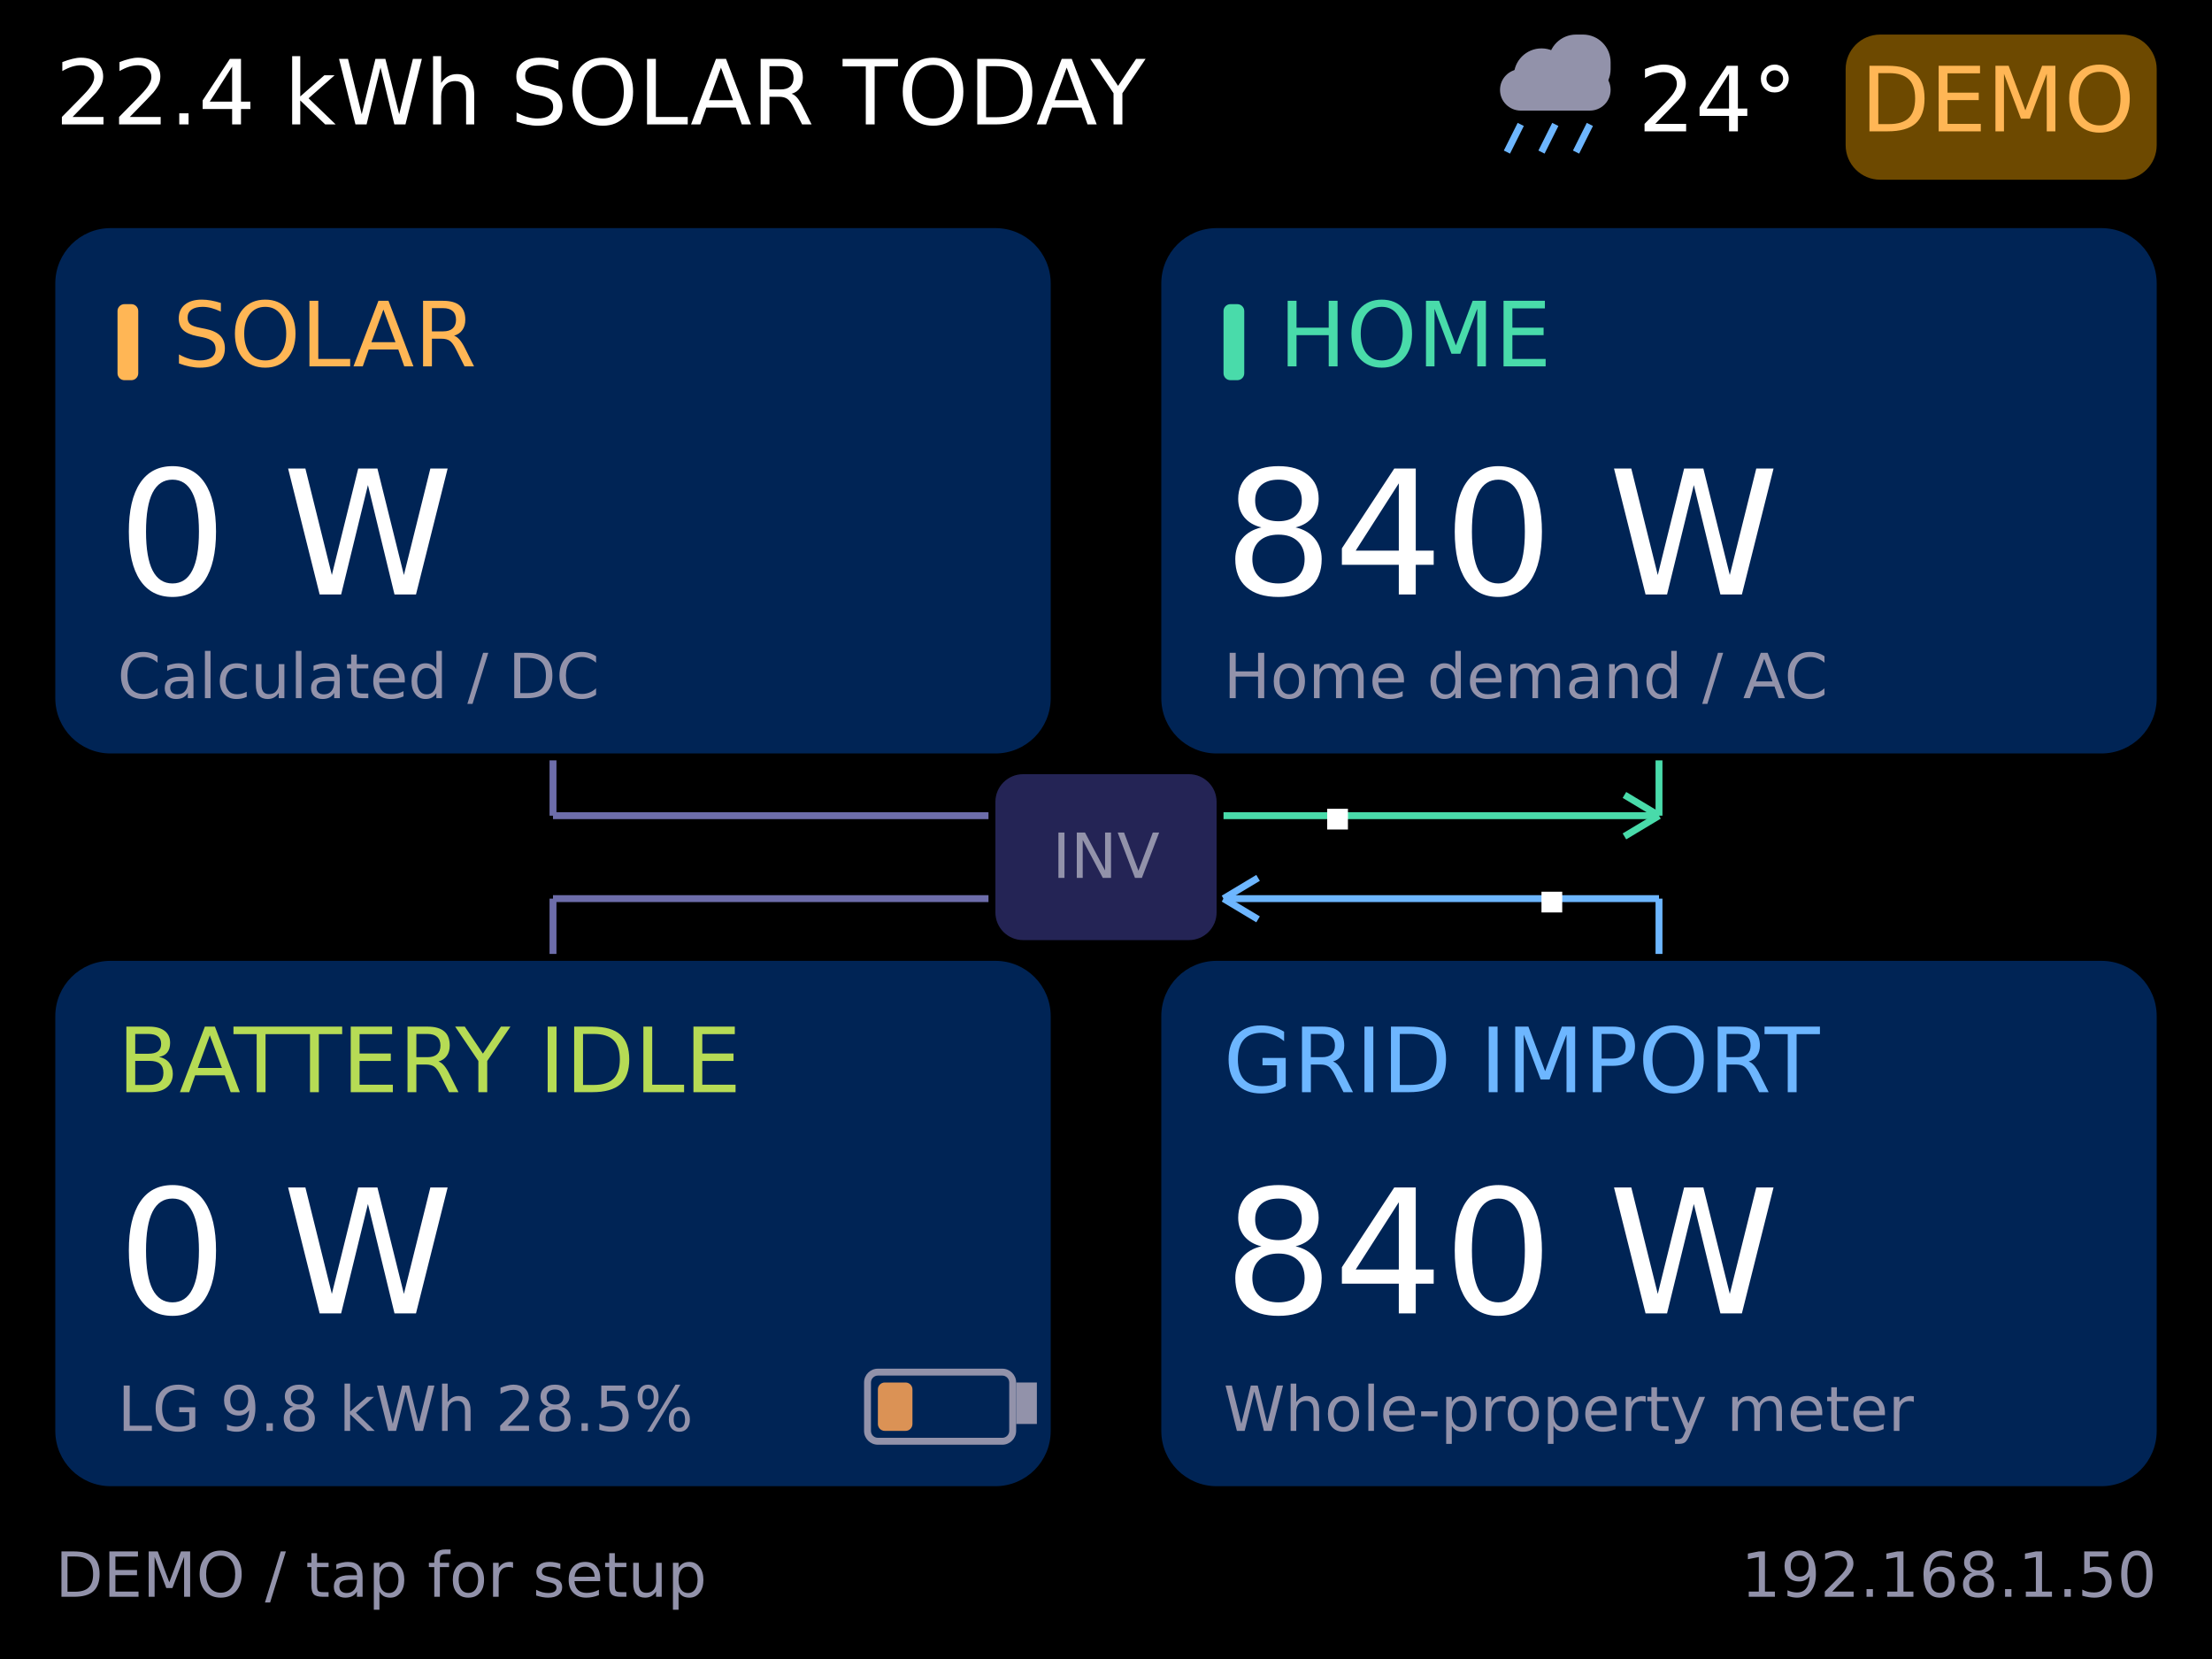
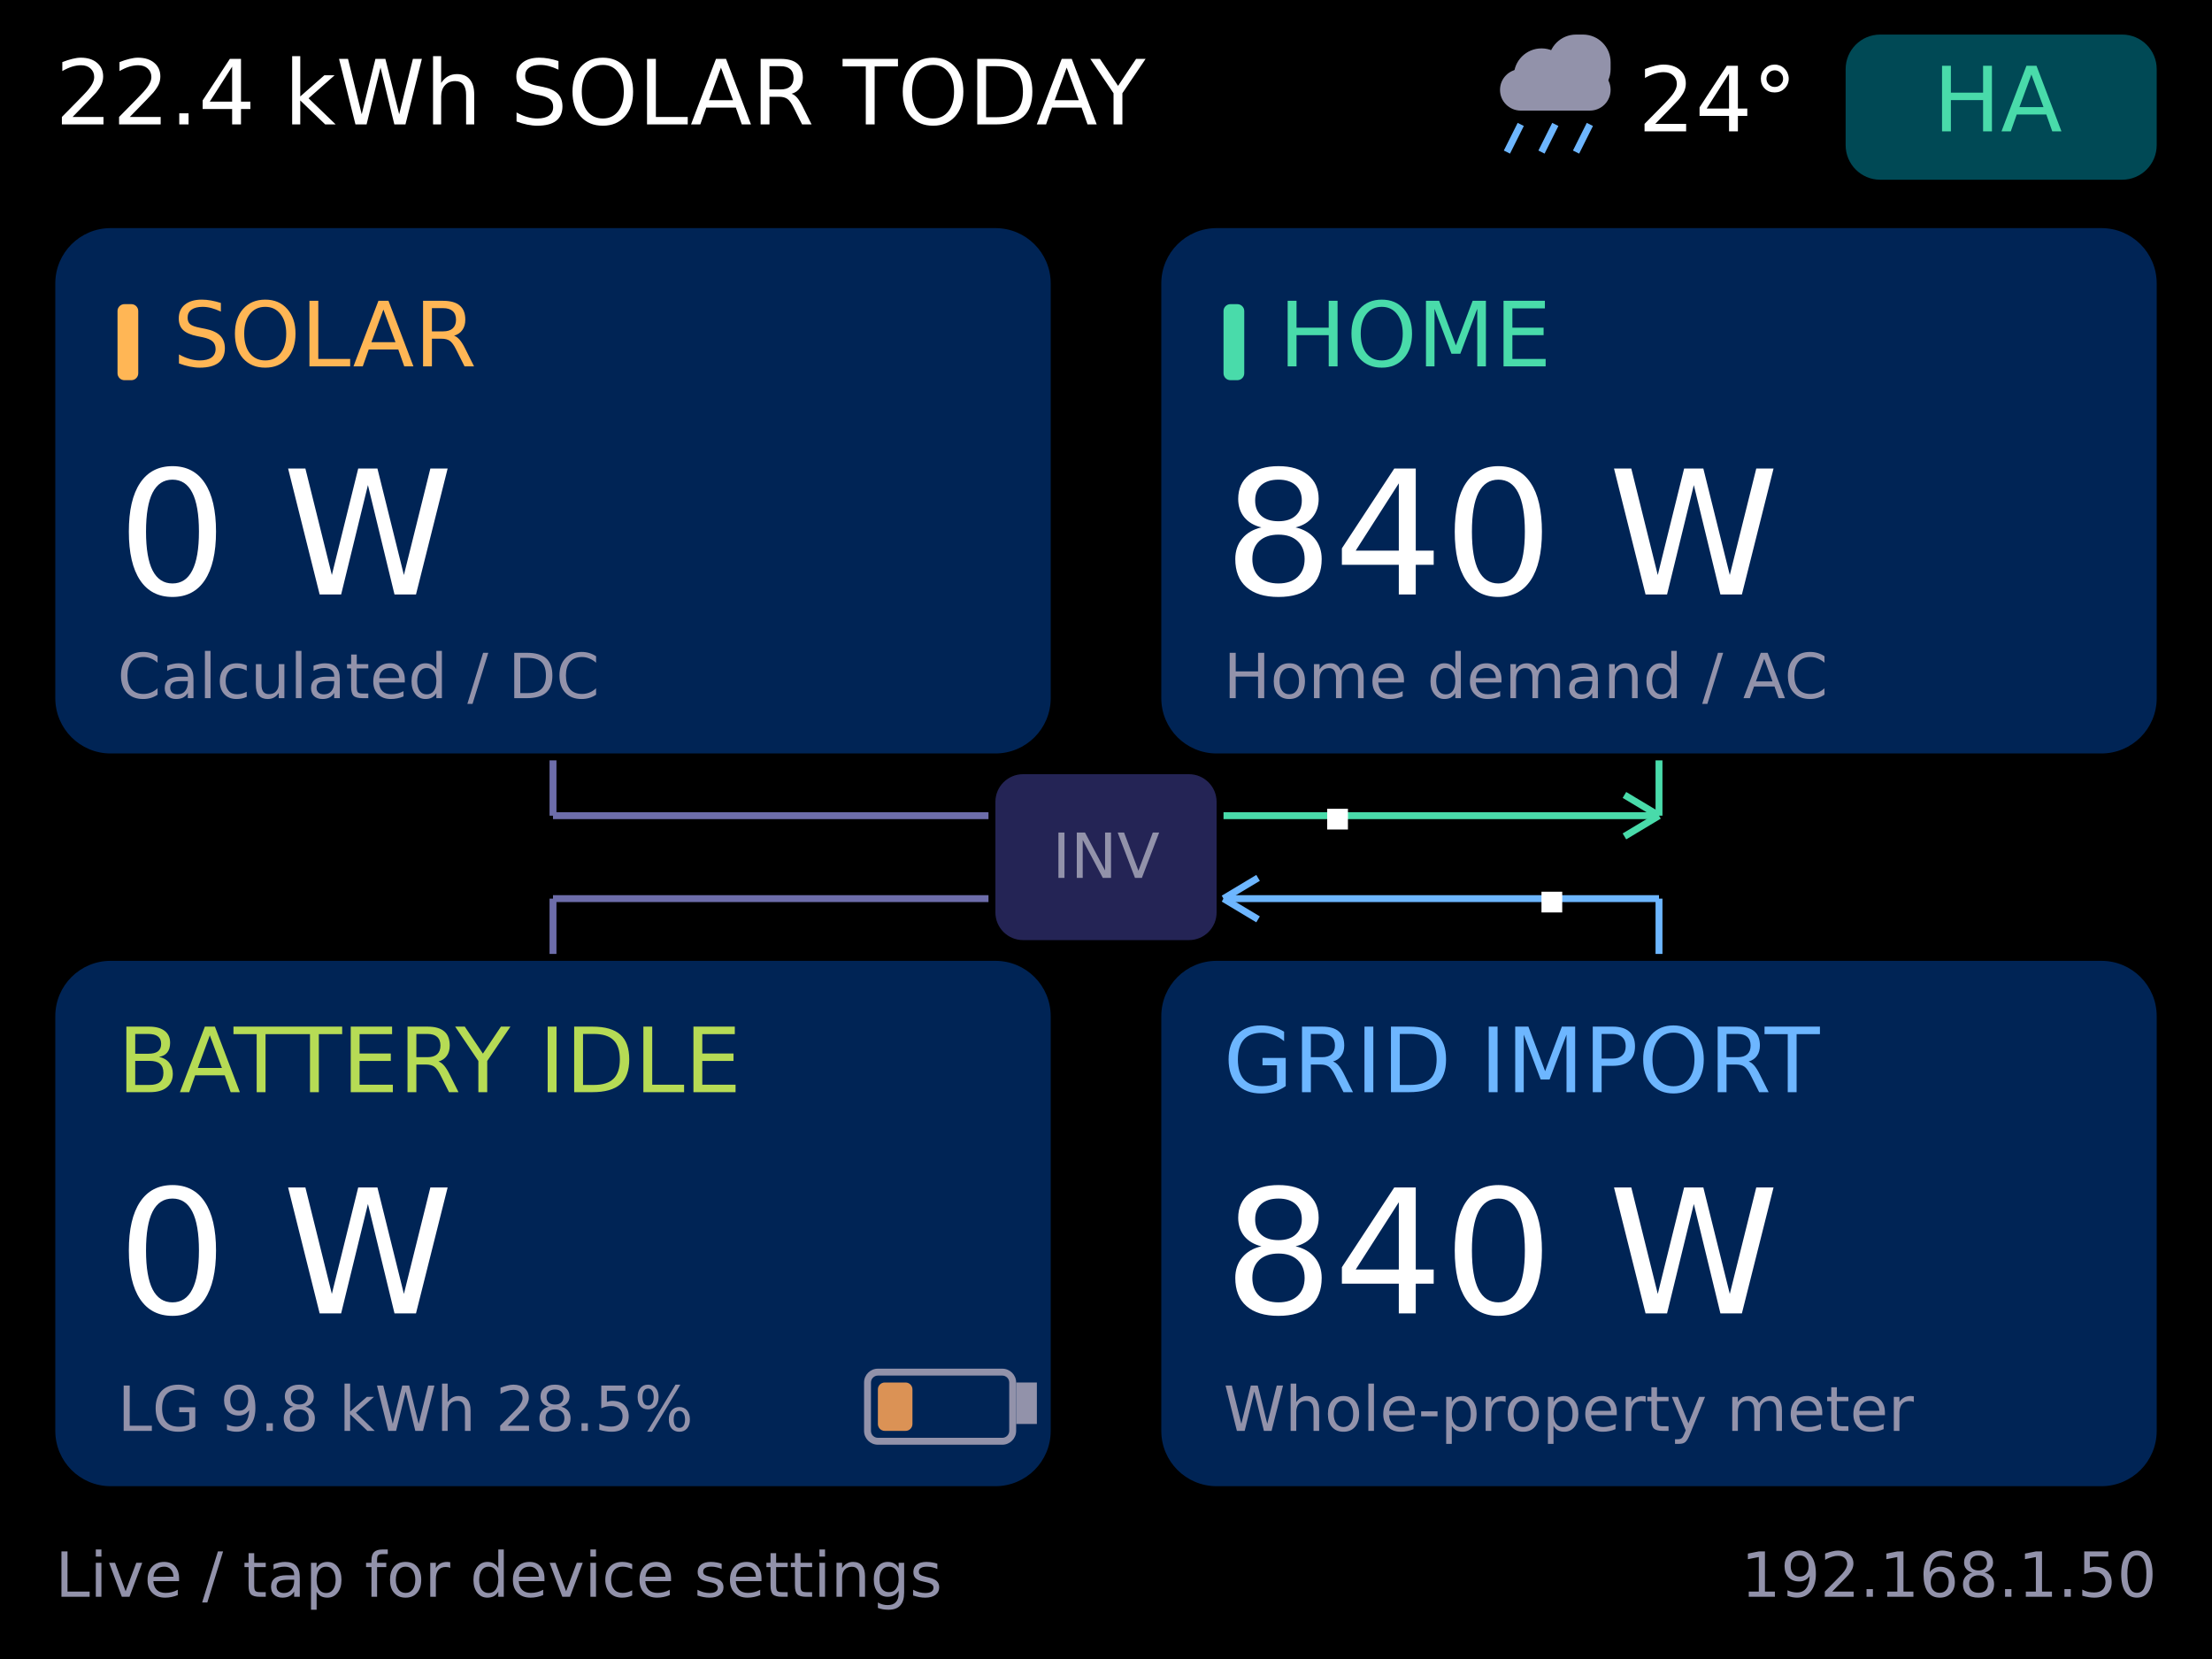
<svg xmlns="http://www.w3.org/2000/svg" width="960" height="720" viewBox="0 0 320 240">
  <style>text{font-family:DejaVu Sans,sans-serif}</style>
  <rect x="0" y="0" width="320" height="240" rx="0" fill="#000000" />
  <text x="8" y="18" font-size="13" text-anchor="start" fill="#ffffff">22.4 kWh SOLAR TODAY</text>
  <text x="260" y="19" font-size="13" text-anchor="end" fill="#ffffff">24°</text>
  <rect x="217" y="10" width="16" height="6" rx="3" fill="#9292aa" />
  <rect x="219" y="7" width="8" height="8" rx="4" fill="#9292aa" />
  <rect x="224" y="5" width="9" height="9" rx="4" fill="#9292aa" />
  <path d="M220 18 L218 22" fill="none" stroke="#6db6ff" />
  <path d="M225 18 L223 22" fill="none" stroke="#6db6ff" />
  <path d="M230 18 L228 22" fill="none" stroke="#6db6ff" />
-   <rect x="267" y="5" width="45" height="21" rx="5" fill="#6d4900" />
-   <text x="289" y="19" font-size="13" text-anchor="middle" fill="#ffb655">DEMO</text>
+   <rect x="267" y="5" width="45" height="21" rx="5" fill="#004955" />
+   <text x="289" y="19" font-size="13" text-anchor="middle" fill="#49dbaa">HA</text>
  <rect x="8" y="33" width="144" height="76" rx="8" fill="#002455" />
  <rect x="168" y="33" width="144" height="76" rx="8" fill="#002455" />
  <rect x="8" y="139" width="144" height="76" rx="8" fill="#002455" />
  <rect x="168" y="139" width="144" height="76" rx="8" fill="#002455" />
  <rect x="17" y="44" width="3" height="11" rx="1" fill="#ffb655" />
  <text x="25" y="53" font-size="13" text-anchor="start" fill="#ffb655">SOLAR</text>
  <text x="17" y="86" font-size="25" text-anchor="start" fill="#ffffff">0 W</text>
  <text x="17" y="101" font-size="9" text-anchor="start" fill="#9292aa">Calculated / DC</text>
  <rect x="177" y="44" width="3" height="11" rx="1" fill="#49dbaa" />
  <text x="185" y="53" font-size="13" text-anchor="start" fill="#49dbaa">HOME</text>
  <text x="177" y="86" font-size="25" text-anchor="start" fill="#ffffff">840 W</text>
  <text x="177" y="101" font-size="9" text-anchor="start" fill="#9292aa">Home demand / AC</text>
  <text x="17" y="158" font-size="13" text-anchor="start" fill="#b6db55">BATTERY IDLE</text>
  <text x="17" y="190" font-size="25" text-anchor="start" fill="#ffffff">0 W</text>
  <text x="17" y="207" font-size="9" text-anchor="start" fill="#9292aa">LG 9.8 kWh  28.5%</text>
  <rect x="125" y="198" width="22" height="11" rx="2" fill="#9292aa" />
  <rect x="147" y="200" width="3" height="6" rx="0" fill="#9292aa" />
  <rect x="126" y="199" width="20" height="9" rx="1" fill="#002455" />
  <rect x="127" y="200" width="5" height="7" rx="1" fill="#db9255" />
  <text x="177" y="158" font-size="13" text-anchor="start" fill="#6db6ff">GRID IMPORT</text>
  <text x="177" y="190" font-size="25" text-anchor="start" fill="#ffffff">840 W</text>
  <text x="177" y="207" font-size="9" text-anchor="start" fill="#9292aa">Whole-property meter</text>
  <path d="M80 110 L80 118" fill="none" stroke="#6d6daa" />
  <path d="M80 118 L143 118" fill="none" stroke="#6d6daa" />
  <path d="M177 118 L240 118" fill="none" stroke="#49dbaa" />
  <path d="M240 118 L235 121" fill="none" stroke="#49dbaa" />
  <path d="M240 118 L235 115" fill="none" stroke="#49dbaa" />
  <rect x="192" y="117" width="3" height="3" rx="0" fill="#ffffff" />
  <path d="M240 118 L240 110" fill="none" stroke="#49dbaa" />
  <path d="M80 130 L80 138" fill="none" stroke="#6d6daa" />
  <path d="M143 130 L80 130" fill="none" stroke="#6d6daa" />
  <path d="M240 130 L240 138" fill="none" stroke="#6db6ff" />
  <path d="M240 130 L177 130" fill="none" stroke="#6db6ff" />
  <path d="M177 130 L182 127" fill="none" stroke="#6db6ff" />
  <path d="M177 130 L182 133" fill="none" stroke="#6db6ff" />
  <rect x="223" y="129" width="3" height="3" rx="0" fill="#ffffff" />
  <rect x="144" y="112" width="32" height="24" rx="4" fill="#242455" />
  <text x="160" y="127" font-size="9" text-anchor="middle" fill="#9292aa">INV</text>
-   <text x="8" y="231" font-size="9" text-anchor="start" fill="#9292aa">DEMO / tap for setup</text>
+   <text x="8" y="231" font-size="9" text-anchor="start" fill="#9292aa">Live / tap for device settings</text>
  <text x="312" y="231" font-size="9" text-anchor="end" fill="#9292aa">192.168.1.50</text>
</svg>
